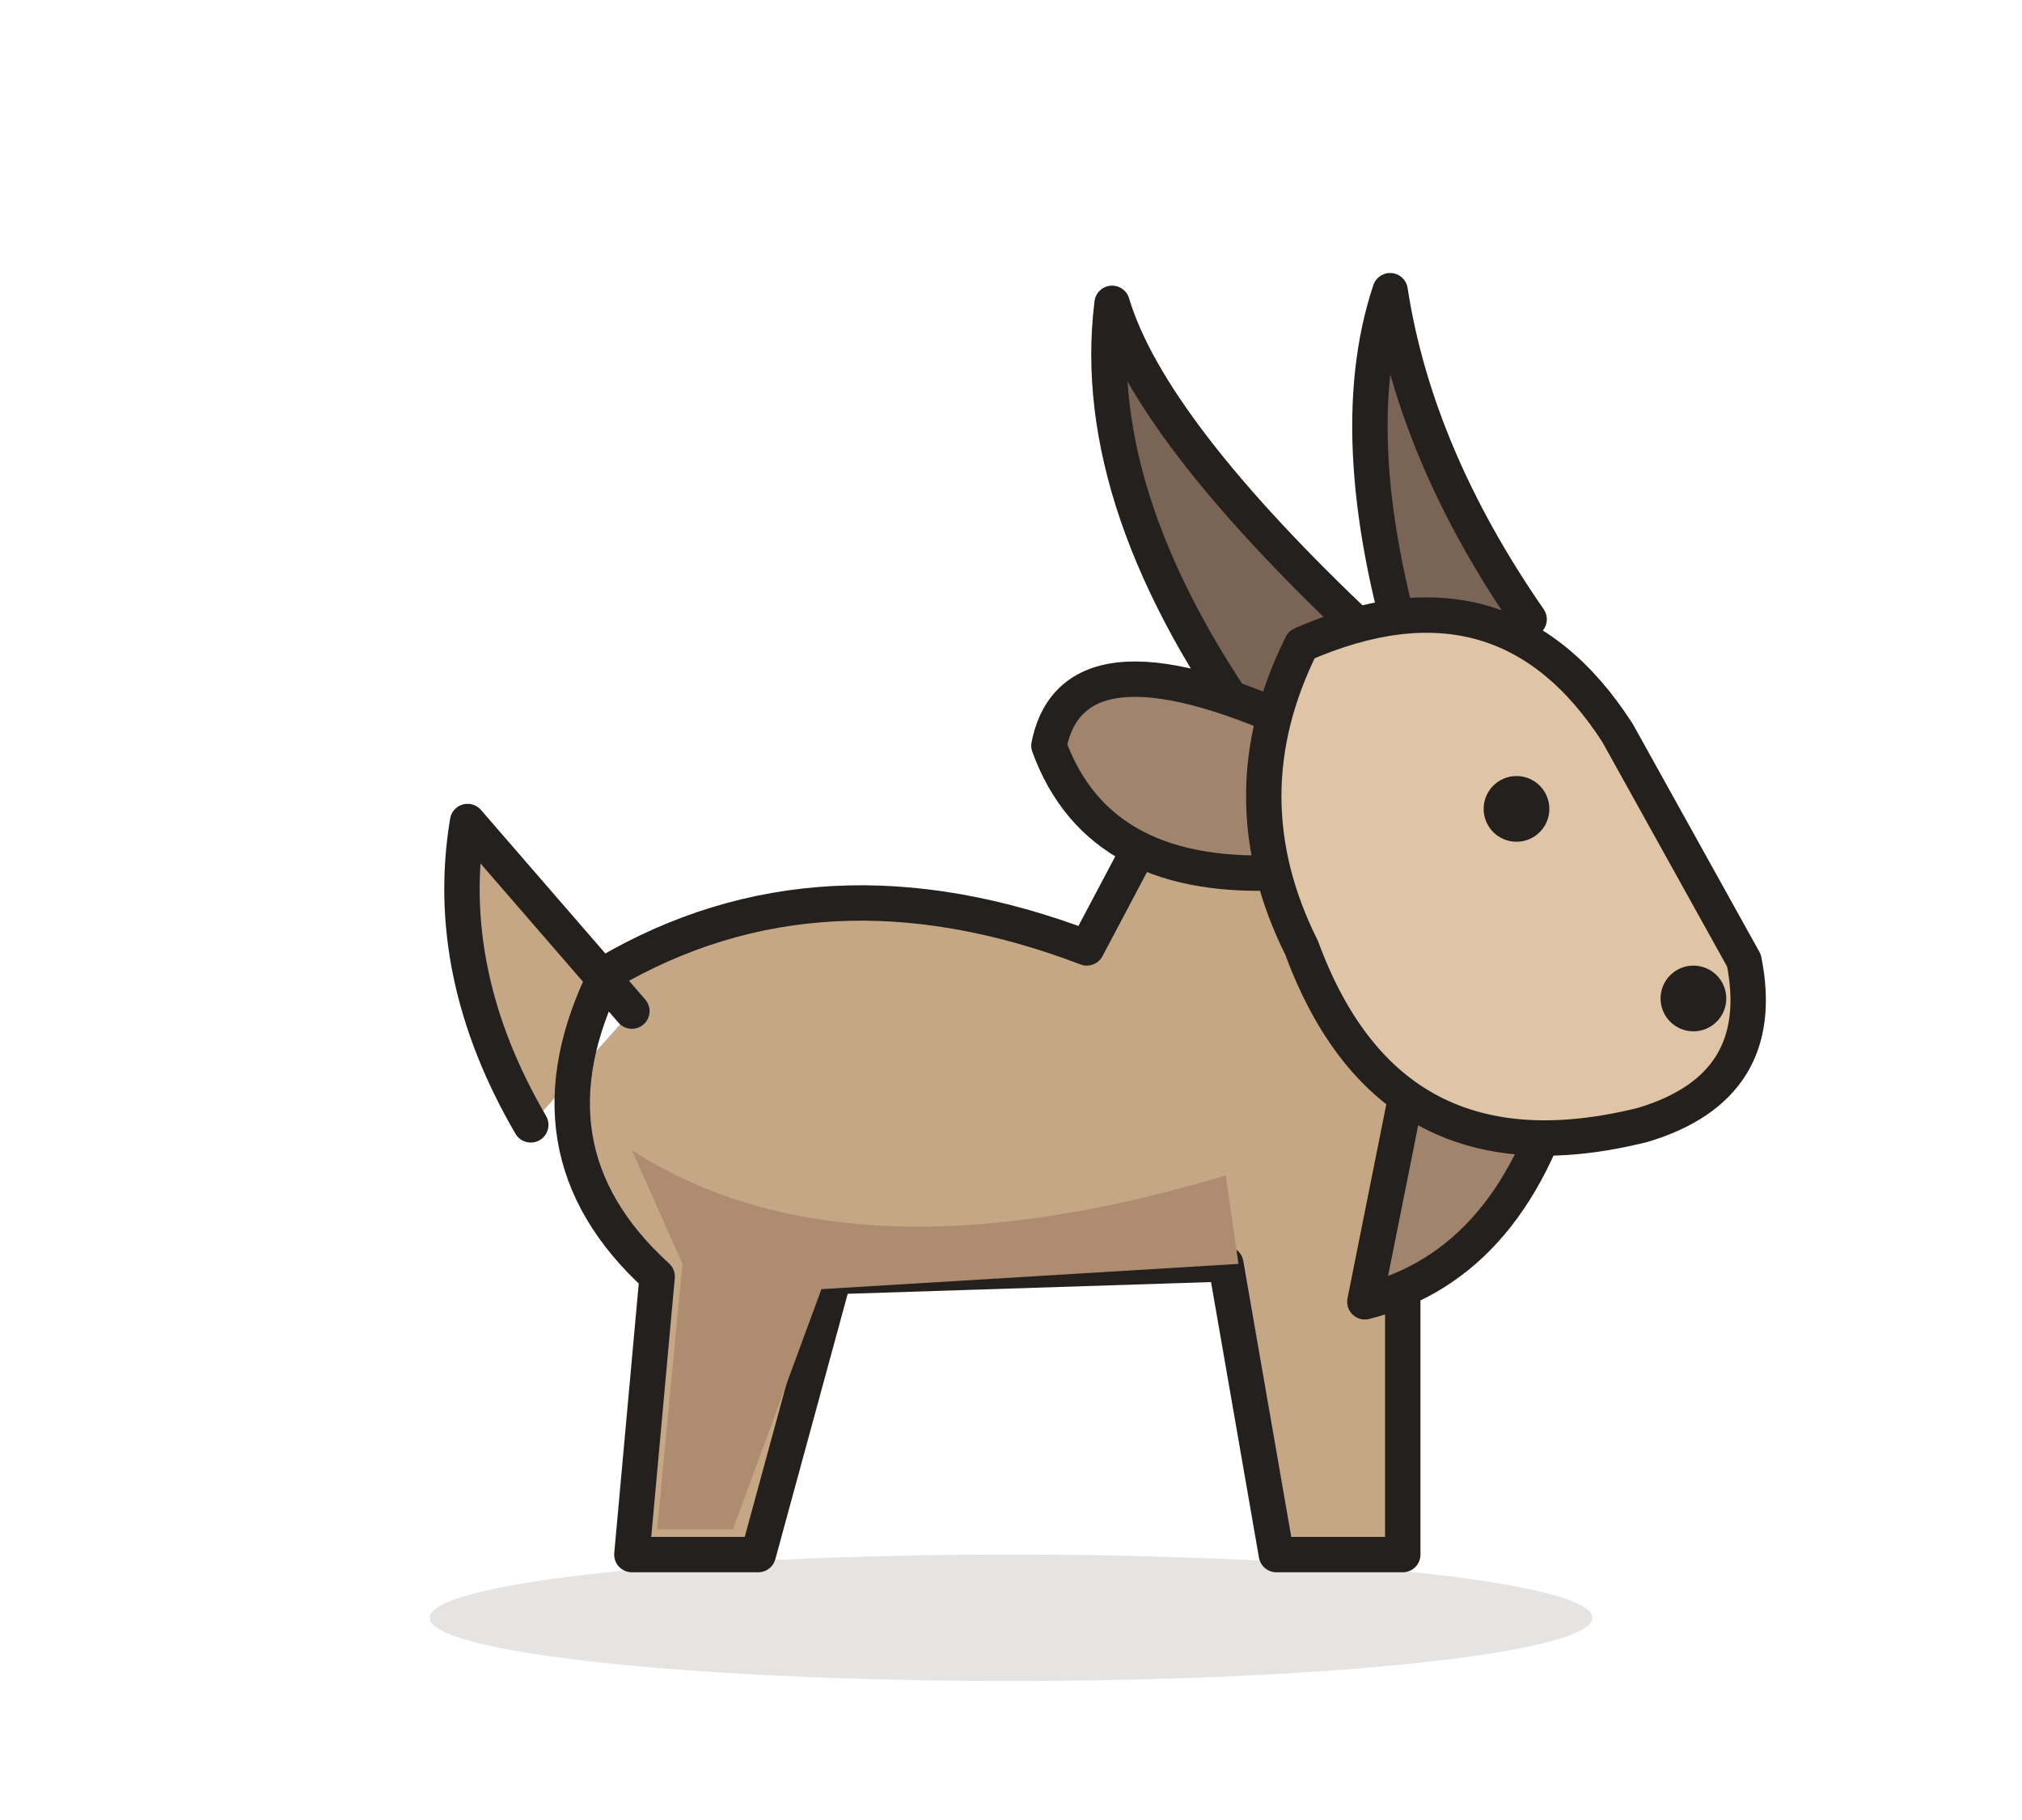
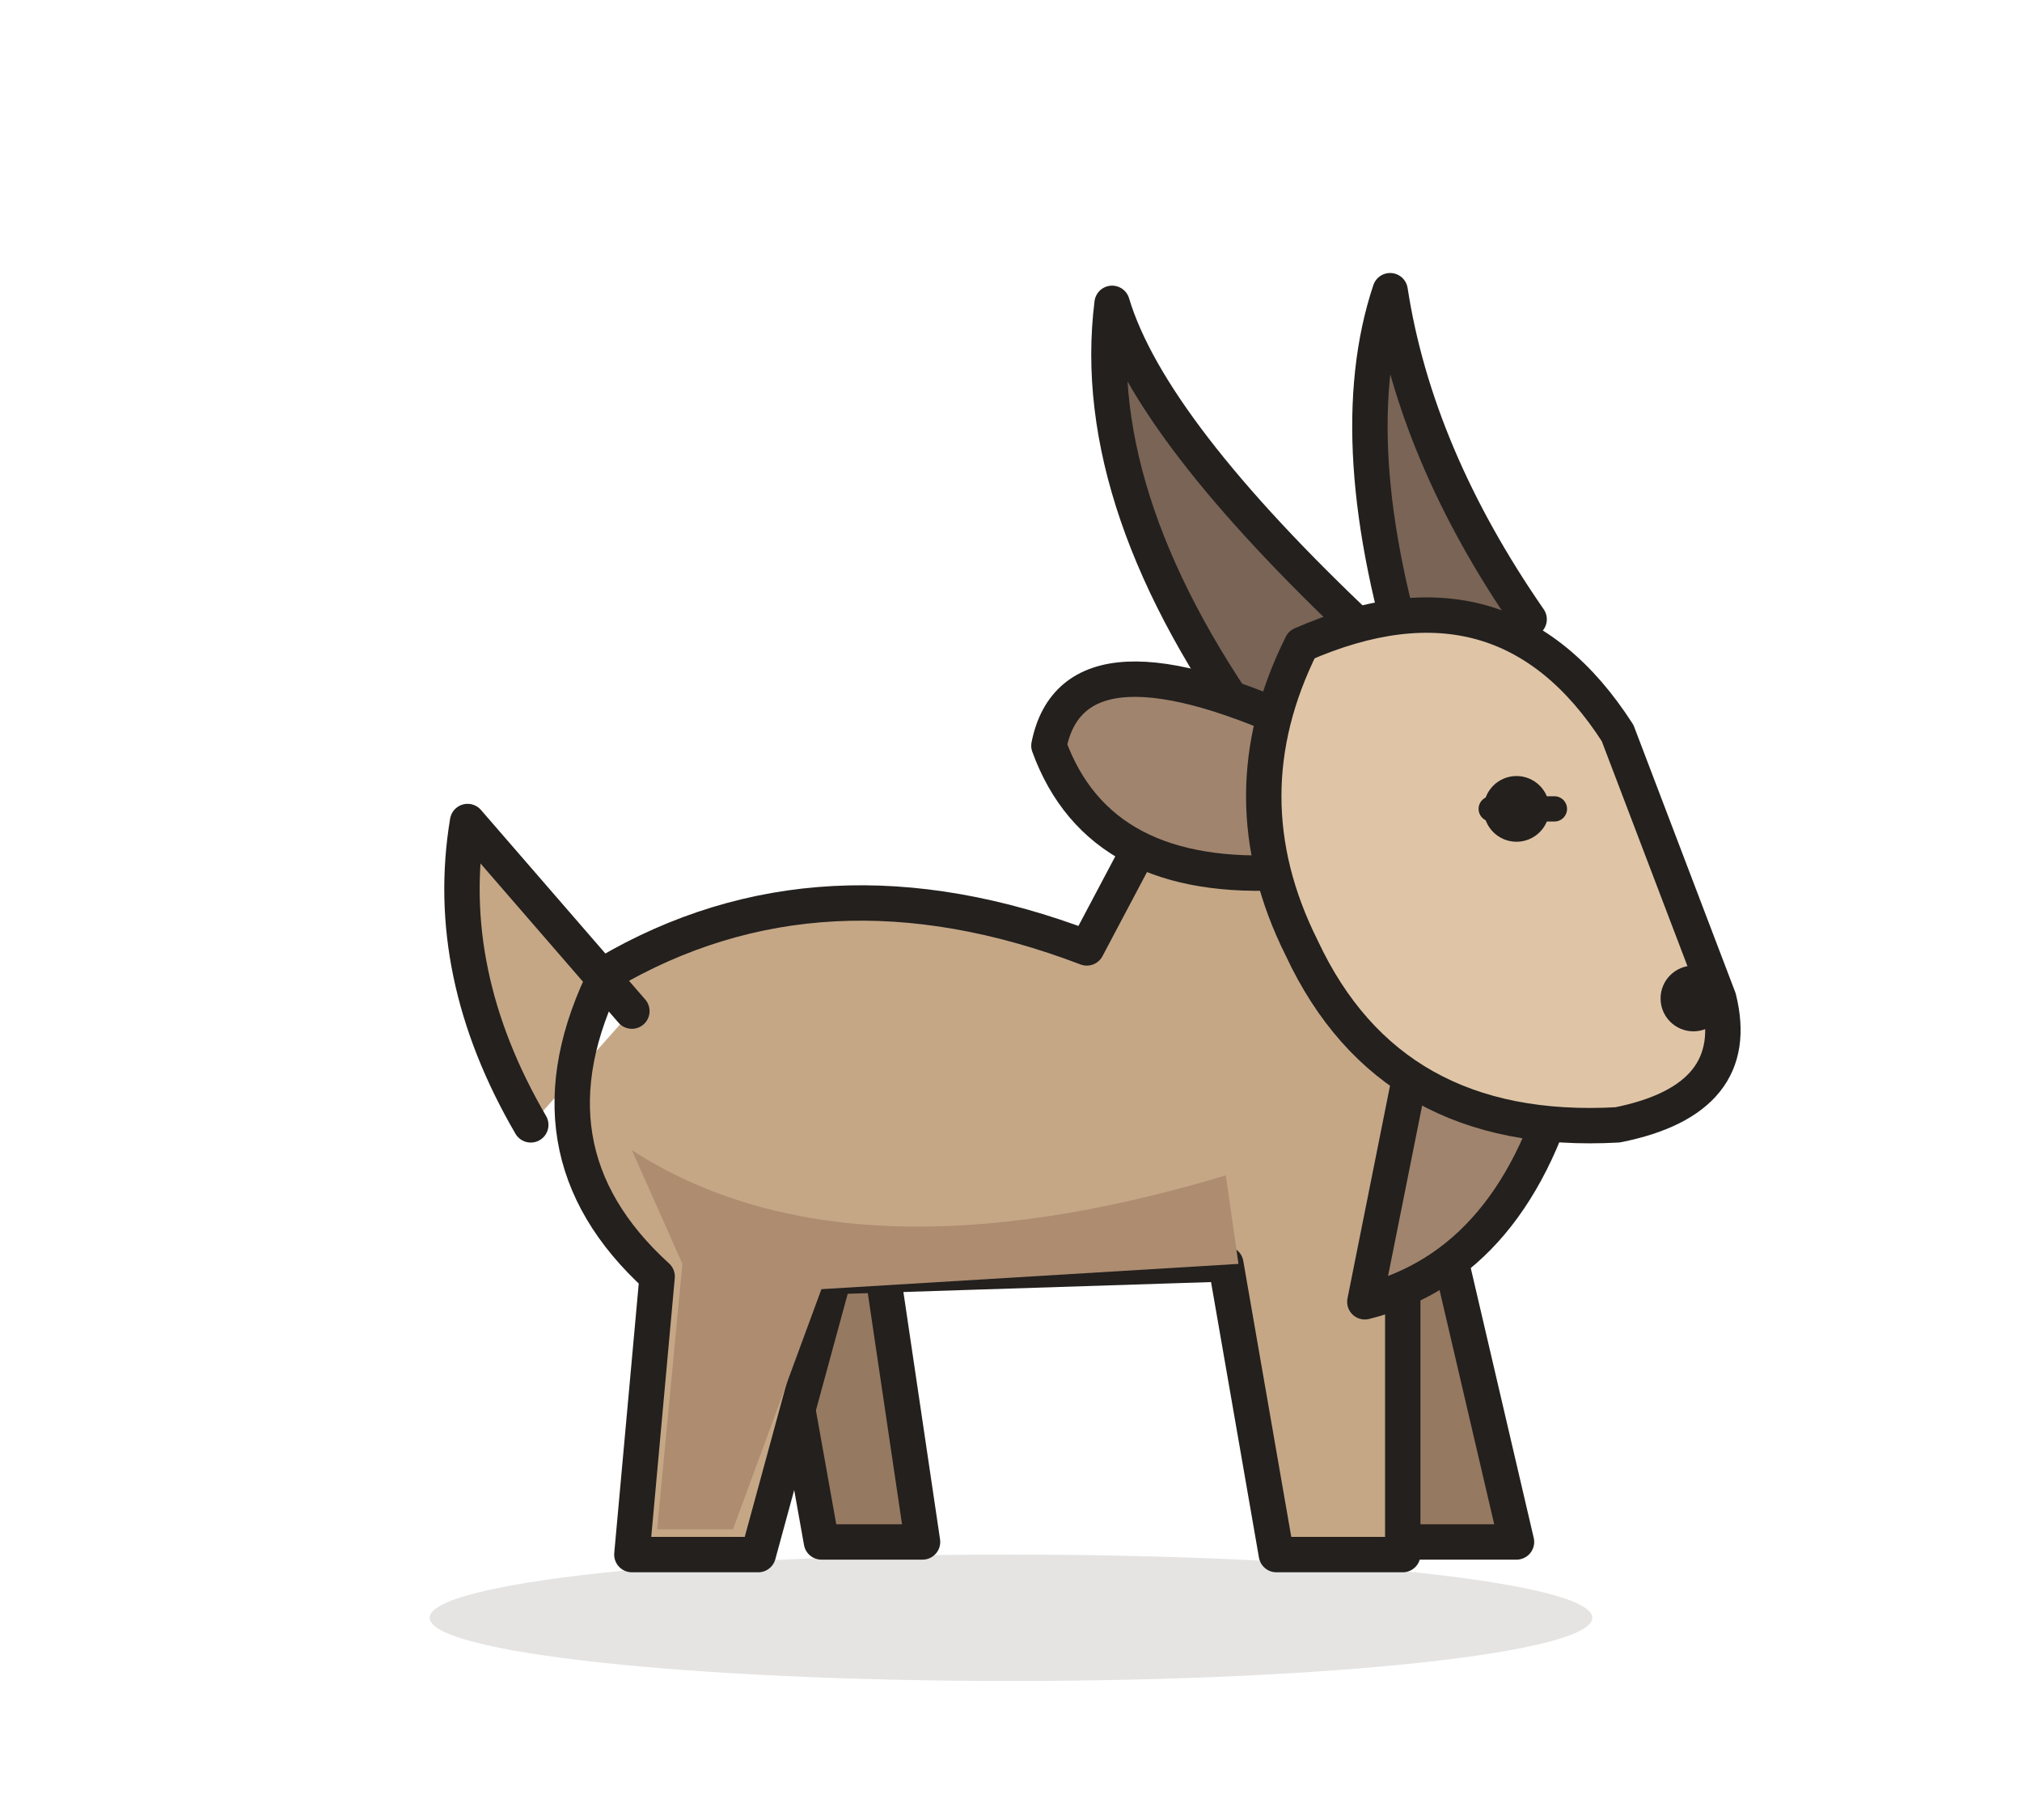
<svg xmlns="http://www.w3.org/2000/svg" viewBox="0 0 160 144" role="img" aria-labelledby="title">
  <g stroke="#23201e" stroke-width="2.8" stroke-linecap="round" stroke-linejoin="round">
    <ellipse cx="80" cy="128" rx="46" ry="5" fill="#342b28" opacity=".13" stroke="none" />
+     <path d="M60 94 L65 122 L73 122 L69 95 M103 93 L111 122 L120 122 L113 92Z" fill="#967961" />
    <path d="M50 80 L37 65 Q35 77 42 89 M48 77 Q65 67 86 75 L95 58 L115 62 L111 95 L111 123 L101 123 L97 100 L66 101 L60 123 L50 123 L52 101 Q41 91 48 77Z" fill="#c5a786" />
    <path d="M50 91 Q67 102 97 93 L98 100 L65 102 L58 121 L52 121 L54 100Z" fill="#ad8c70" stroke="none" />
    <path d="M100 59 Q86 40 88 24 Q91 34 108 50 M112 54 Q106 35 110 23 Q112 36 121 49Z" fill="#796456" />
    <path d="M104 58 Q85 49 83 59 Q87 70 102 69 M112 83 L108 103 Q120 100 124 84Z" fill="#a0846d" />
-     <path d="M103 51 Q119 44 128 58 L138 76 Q140 86 130 89 Q110 94 103 75 Q97 63 103 51Z" fill="#dfc5a6" />
+     <path d="M103 51 Q119 44 128 58 L136 79 Q138 87 128 89 Q110 90 103 75 Q97 63 103 51Z" fill="#dfc5a6" />
+     <path d="M118 64 L123 64" fill="none" stroke-width="2" />
    <circle cx="120" cy="64" r="2.6" fill="#23201e" stroke="none" />
    <circle cx="134" cy="79" r="2.6" fill="#23201e" stroke="none" />
  </g>
</svg>
